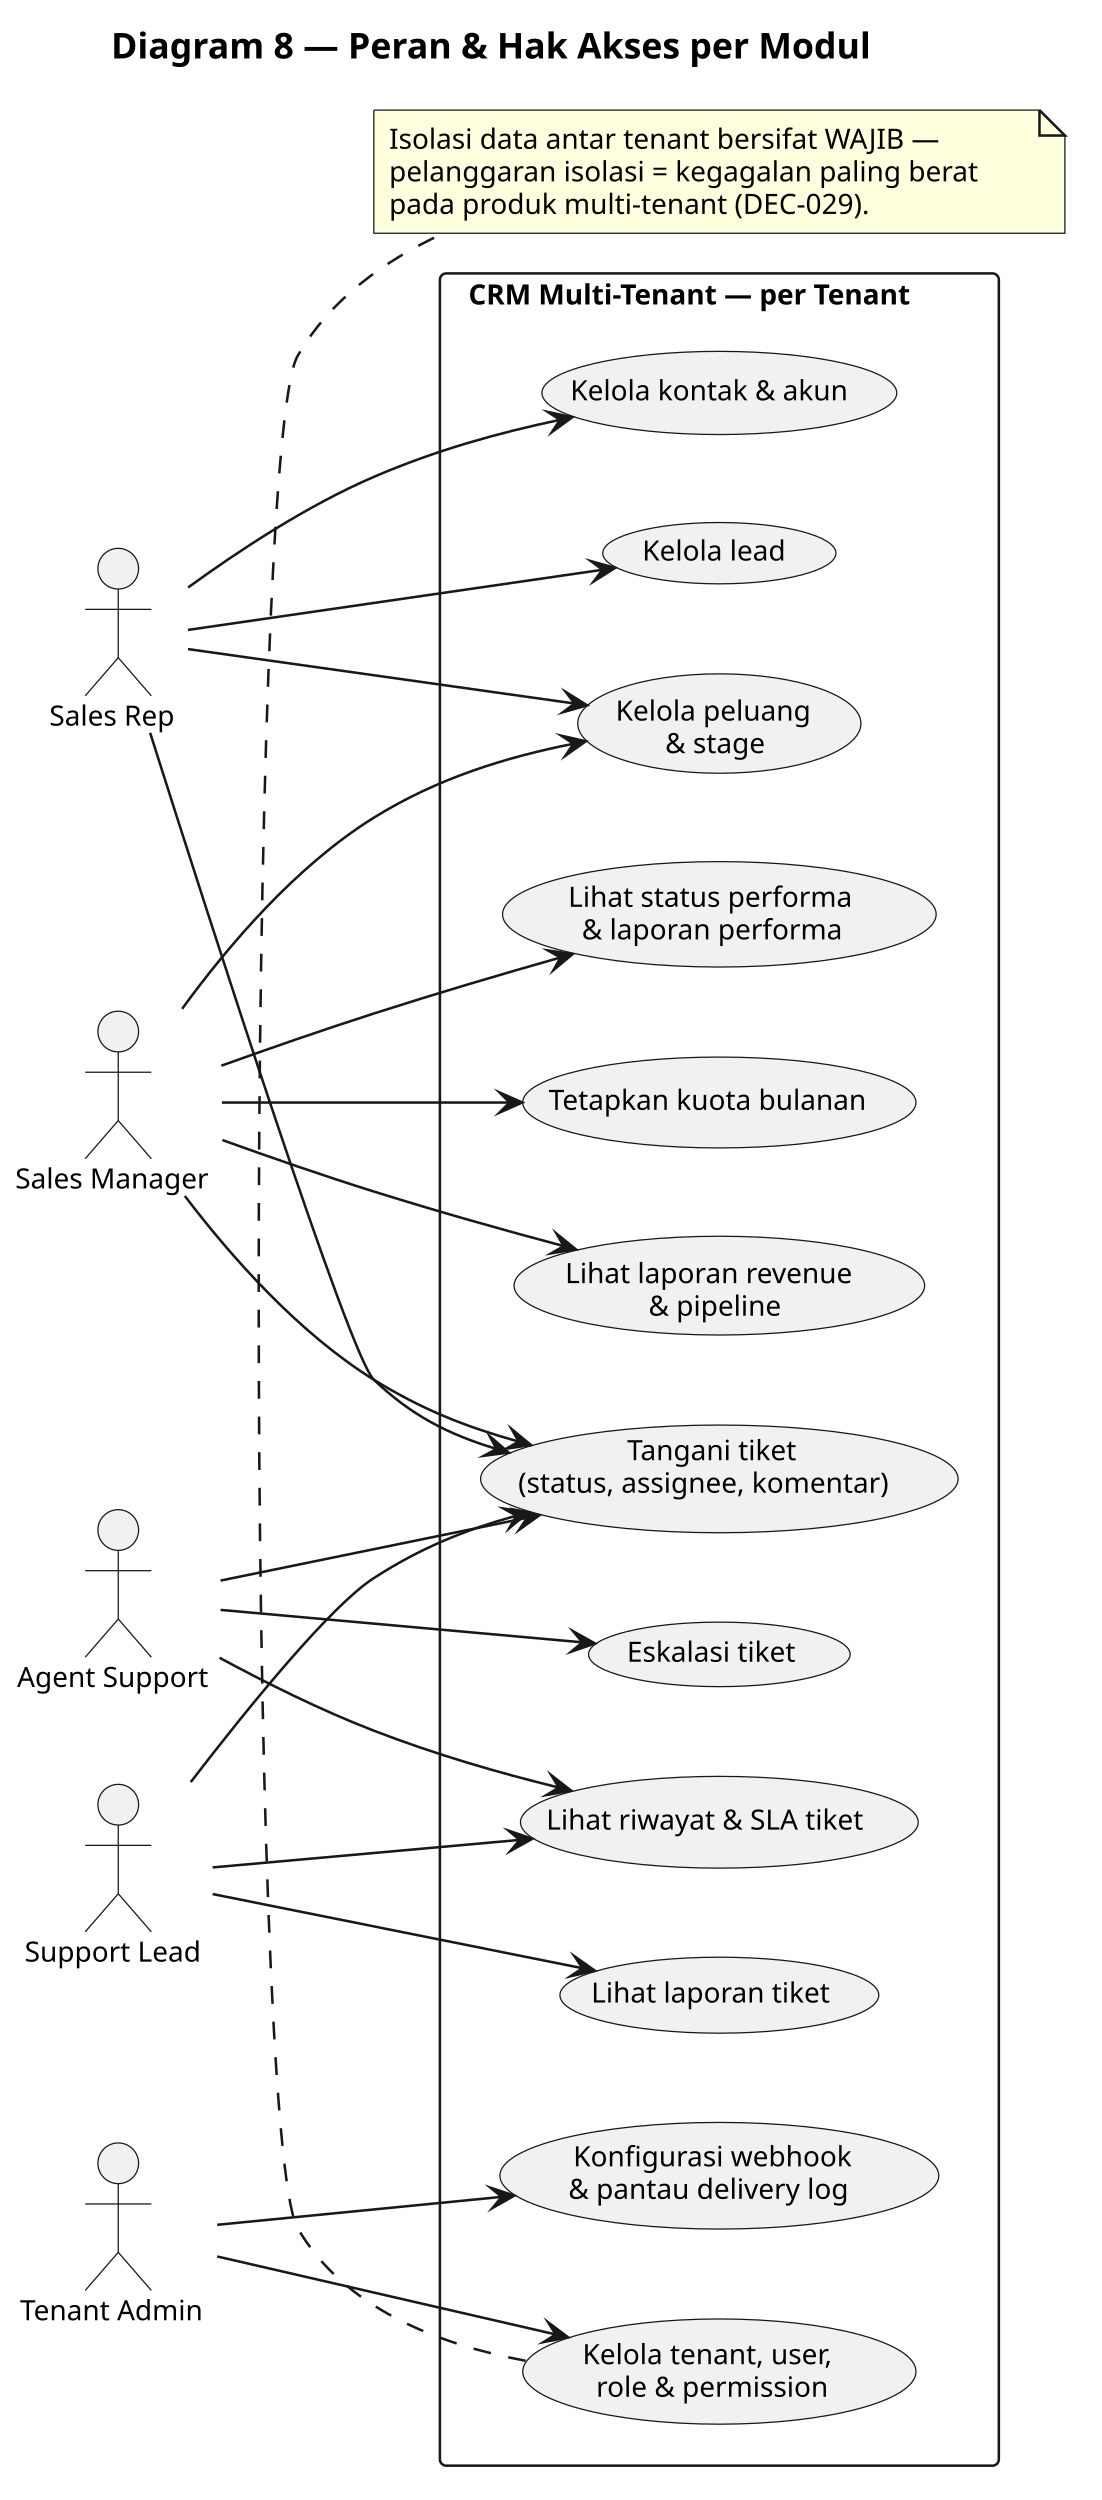
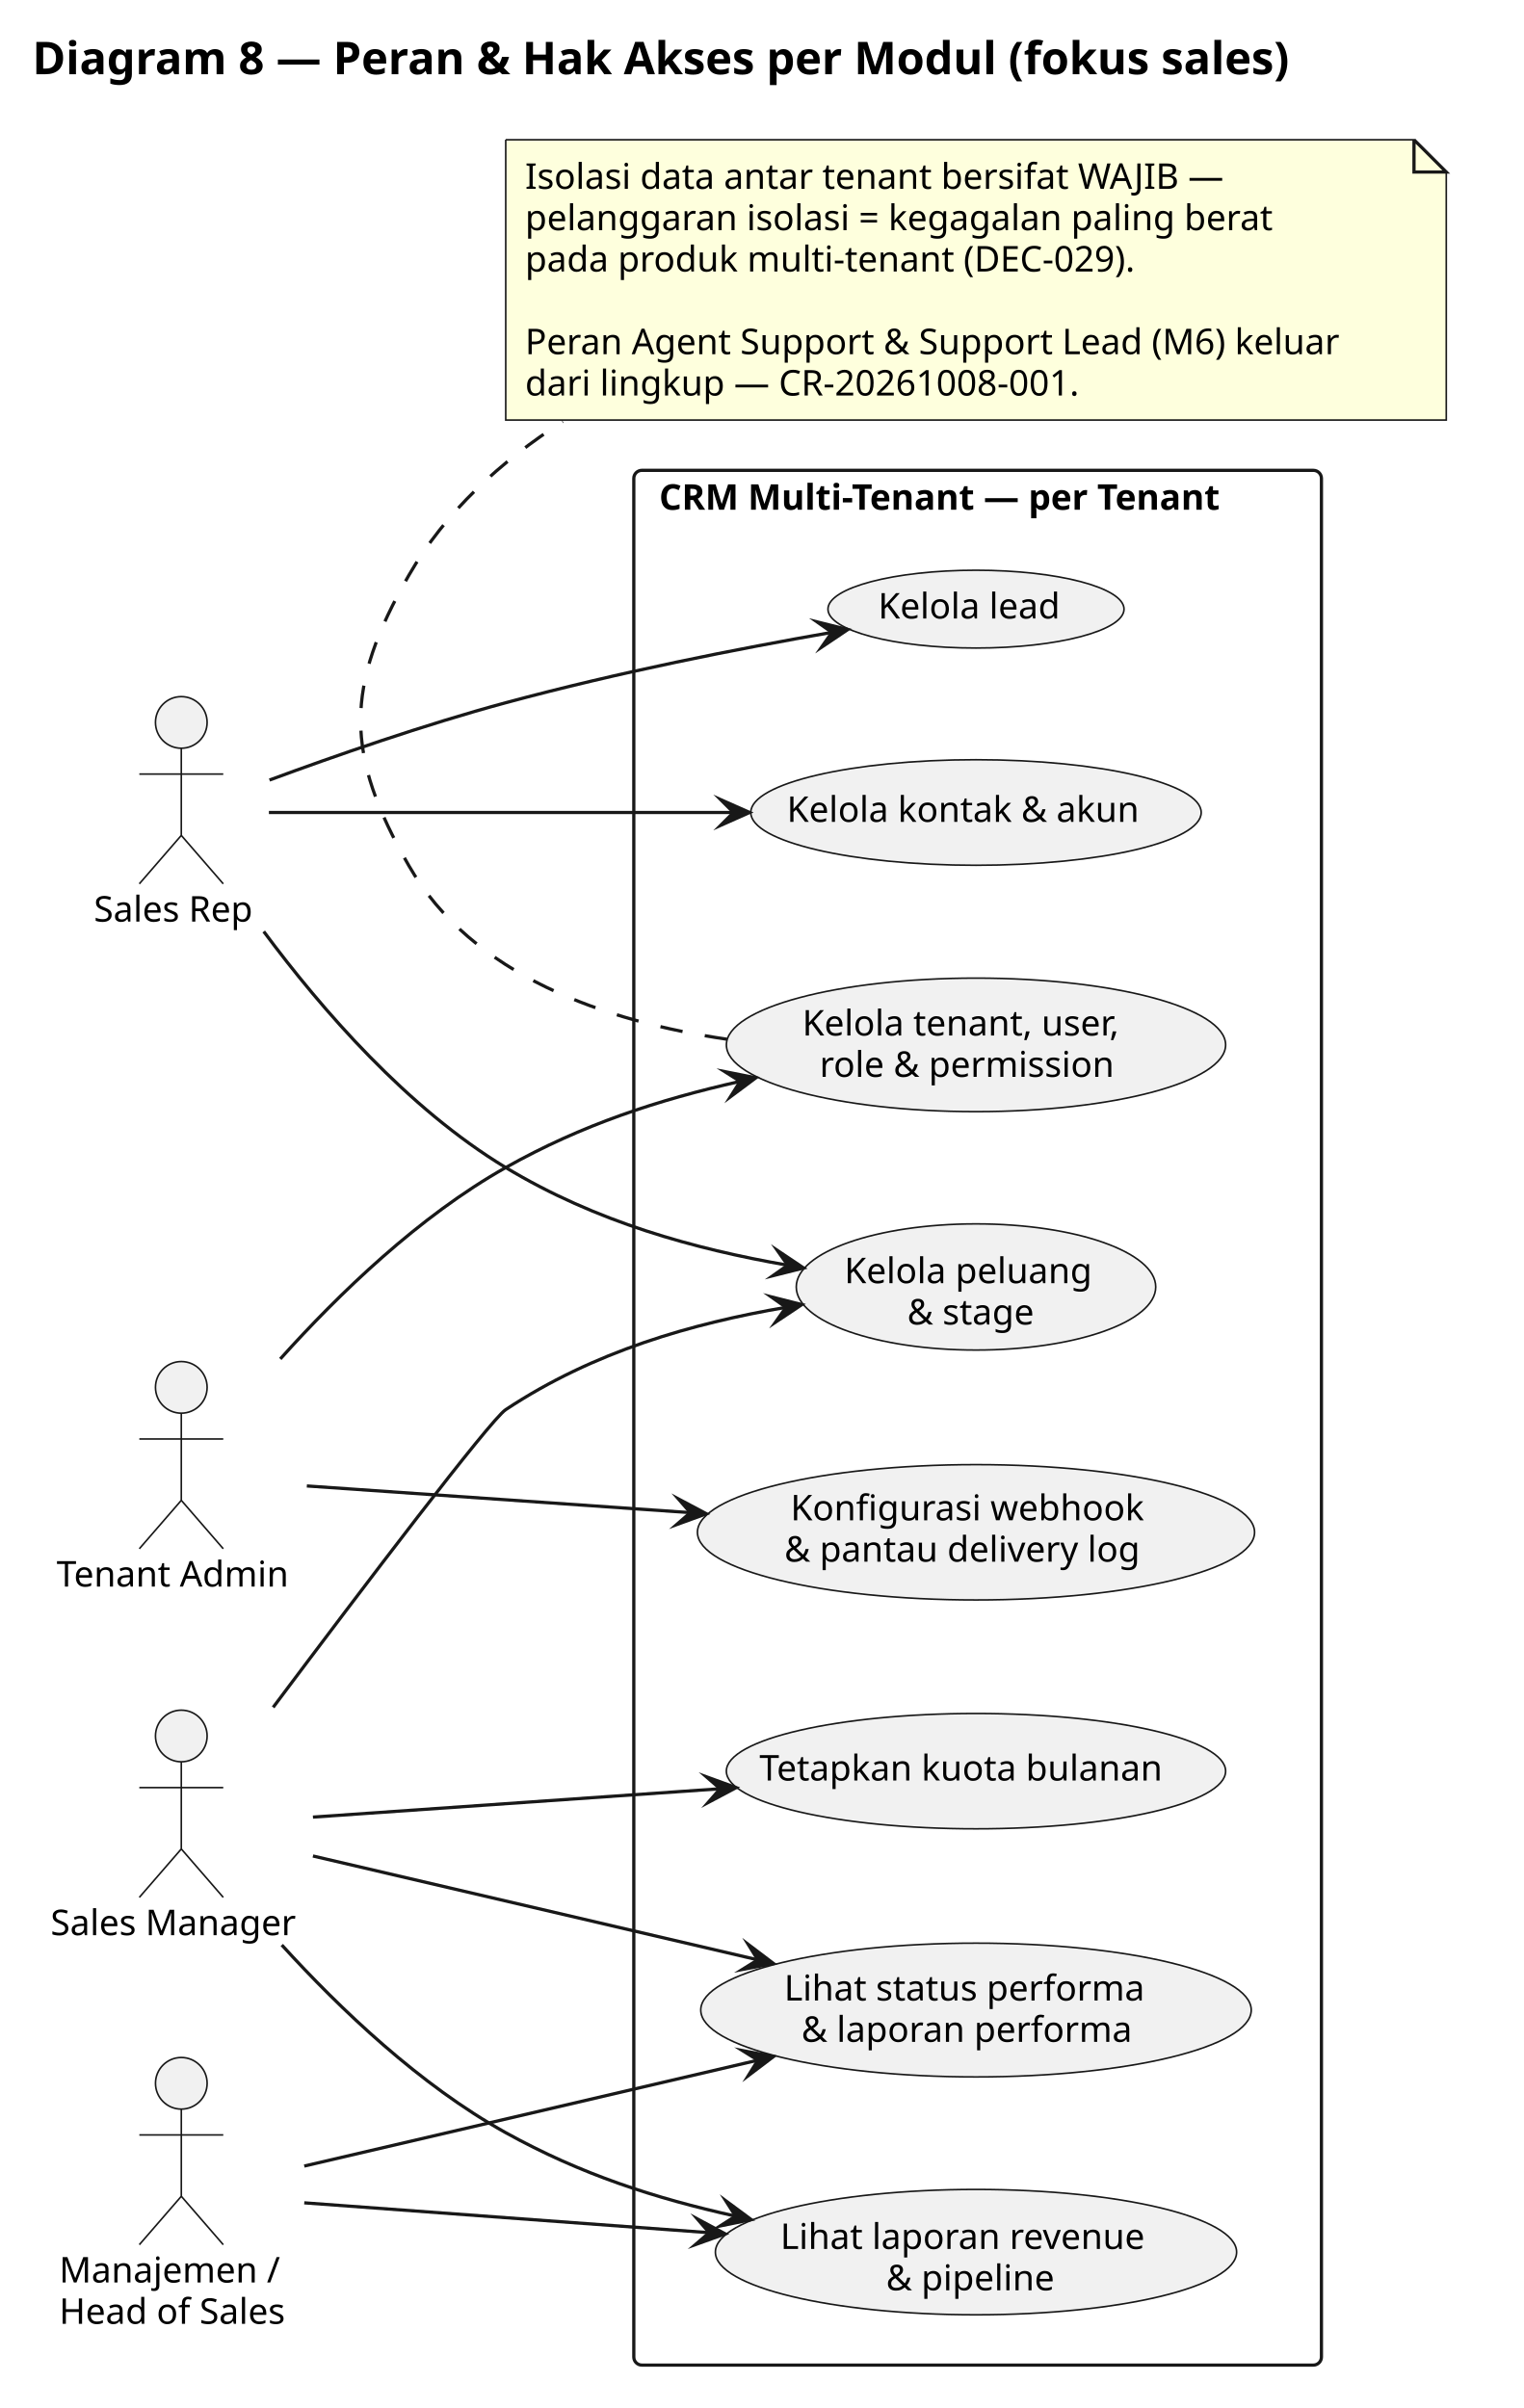
- <svg xmlns="http://www.w3.org/2000/svg" version="1.1" data-diagram-type="DESCRIPTION" style="width:433px;height:983px;background:#FFFFFF;" width="433px" height="983px" viewBox="0 0 433 983" zoomAndPan="magnify" preserveAspectRatio="none" contentStyleType="text/css">
+ <svg xmlns="http://www.w3.org/2000/svg" version="1.1" data-diagram-type="DESCRIPTION" style="width:472px;height:746px;background:#FFFFFF;" width="472px" height="746px" viewBox="0 0 472 746" zoomAndPan="magnify" preserveAspectRatio="none" contentStyleType="text/css">
  <defs />
  <g font-family="sans-serif" lengthAdjust="spacing">
    <g class="title" data-source-line="1">
-       <text x="43.667" y="22.995" fill="#000" font-size="14" textLength="339.384" font-weight="700">Diagram 8 — Peran &amp; Hak Akses per Modul</text>
+       <text x="10" y="22.995" fill="#000" font-size="14" textLength="445.655" font-weight="700">Diagram 8 — Peran &amp; Hak Akses per Modul (fokus sales)</text>
    </g>
-     <g class="cluster" data-qualified-name="CRM Multi-Tenant . per Tenant" id="ent0006" data-source-line="13">
-       <rect x="172.97" y="107.507" width="219.77" height="862" fill="none" style="stroke:#181818;stroke-width:1;" rx="2.5" ry="2.5" />
-       <text x="184.193" y="119.717" fill="#000" font-size="11" textLength="197.323" font-weight="700">CRM Multi-Tenant — per Tenant</text>
+     <g class="cluster" data-qualified-name="CRM Multi-Tenant . per Tenant" id="ent0005" data-source-line="12">
+       <rect x="196.324" y="145.707" width="213" height="587" fill="none" style="stroke:#181818;stroke-width:1;" rx="2.5" ry="2.5" />
+       <text x="204.162" y="157.917" fill="#000" font-size="11" textLength="197.323" font-weight="700">CRM Multi-Tenant — per Tenant</text>
    </g>
-     <g class="entity" data-qualified-name="CRM Multi-Tenant . per Tenant.UC1" id="ent0007" data-source-line="14">
-       <ellipse cx="282.846" cy="217.511" rx="45.856" ry="12.054" fill="#F1F1F1" style="stroke:#181818;stroke-width:0.5;" />
-       <text x="252.542" y="220.414" fill="#000" font-size="11" textLength="60.607">Kelola lead</text>
+     <g class="entity" data-qualified-name="CRM Multi-Tenant . per Tenant.UC1" id="ent0006" data-source-line="13">
+       <ellipse cx="302.32" cy="188.711" rx="45.856" ry="12.054" fill="#F1F1F1" style="stroke:#181818;stroke-width:0.5;" />
+       <text x="272.016" y="191.614" fill="#000" font-size="11" textLength="60.607">Kelola lead</text>
    </g>
-     <g class="entity" data-qualified-name="CRM Multi-Tenant . per Tenant.UC2" id="ent0008" data-source-line="15">
-       <ellipse cx="282.845" cy="154.51" rx="69.765" ry="16.353" fill="#F1F1F1" style="stroke:#181818;stroke-width:0.5;" />
-       <text x="224.255" y="157.412" fill="#000" font-size="11" textLength="117.181">Kelola kontak &amp; akun</text>
+     <g class="entity" data-qualified-name="CRM Multi-Tenant . per Tenant.UC2" id="ent0007" data-source-line="14">
+       <ellipse cx="302.319" cy="251.71" rx="69.765" ry="16.353" fill="#F1F1F1" style="stroke:#181818;stroke-width:0.5;" />
+       <text x="243.728" y="254.612" fill="#000" font-size="11" textLength="117.181">Kelola kontak &amp; akun</text>
    </g>
-     <g class="entity" data-qualified-name="CRM Multi-Tenant . per Tenant.UC3" id="ent0009" data-source-line="16">
-       <ellipse cx="282.845" cy="284.502" rx="55.675" ry="19.545" fill="#F1F1F1" style="stroke:#181818;stroke-width:0.5;" />
-       <text x="242.079" y="283.329" fill="#000" font-size="11" textLength="81.533">Kelola peluang</text>
-       <text x="261.541" y="296.134" fill="#000" font-size="11" textLength="42.609">&amp; stage</text>
+     <g class="entity" data-qualified-name="CRM Multi-Tenant . per Tenant.UC3" id="ent0008" data-source-line="15">
+       <ellipse cx="302.319" cy="398.702" rx="55.675" ry="19.545" fill="#F1F1F1" style="stroke:#181818;stroke-width:0.5;" />
+       <text x="261.552" y="397.529" fill="#000" font-size="11" textLength="81.533">Kelola peluang</text>
+       <text x="281.015" y="410.334" fill="#000" font-size="11" textLength="42.609">&amp; stage</text>
    </g>
-     <g class="entity" data-qualified-name="CRM Multi-Tenant . per Tenant.UC4" id="ent0010" data-source-line="17">
-       <ellipse cx="282.846" cy="433.502" rx="77.326" ry="17.865" fill="#F1F1F1" style="stroke:#181818;stroke-width:0.5;" />
-       <text x="215.767" y="436.405" fill="#000" font-size="11" textLength="134.159">Tetapkan kuota bulanan</text>
+     <g class="entity" data-qualified-name="CRM Multi-Tenant . per Tenant.UC4" id="ent0009" data-source-line="16">
+       <ellipse cx="302.32" cy="548.702" rx="77.326" ry="17.865" fill="#F1F1F1" style="stroke:#181818;stroke-width:0.5;" />
+       <text x="235.241" y="551.605" fill="#000" font-size="11" textLength="134.159">Tetapkan kuota bulanan</text>
    </g>
-     <g class="entity" data-qualified-name="CRM Multi-Tenant . per Tenant.UC5" id="ent0011" data-source-line="18">
-       <ellipse cx="282.85" cy="359.511" rx="85.26" ry="20.724" fill="#F1F1F1" style="stroke:#181818;stroke-width:0.5;" />
-       <text x="223.421" y="356.561" fill="#000" font-size="11" textLength="118.857">Lihat status performa</text>
-       <text x="228.766" y="369.365" fill="#000" font-size="11" textLength="108.168">&amp; laporan performa</text>
+     <g class="entity" data-qualified-name="CRM Multi-Tenant . per Tenant.UC5" id="ent0010" data-source-line="17">
+       <ellipse cx="302.324" cy="622.711" rx="85.26" ry="20.724" fill="#F1F1F1" style="stroke:#181818;stroke-width:0.5;" />
+       <text x="242.895" y="619.761" fill="#000" font-size="11" textLength="118.857">Lihat status performa</text>
+       <text x="248.239" y="632.565" fill="#000" font-size="11" textLength="108.168">&amp; laporan performa</text>
    </g>
-     <g class="entity" data-qualified-name="CRM Multi-Tenant . per Tenant.UC6" id="ent0012" data-source-line="19">
-       <ellipse cx="282.849" cy="505.507" rx="80.729" ry="19.42" fill="#F1F1F1" style="stroke:#181818;stroke-width:0.5;" />
-       <text x="222.236" y="504.532" fill="#000" font-size="11" textLength="121.226">Lihat laporan revenue</text>
-       <text x="254.991" y="517.337" fill="#000" font-size="11" textLength="55.714">&amp; pipeline</text>
+     <g class="entity" data-qualified-name="CRM Multi-Tenant . per Tenant.UC6" id="ent0011" data-source-line="18">
+       <ellipse cx="302.322" cy="697.707" rx="80.729" ry="19.42" fill="#F1F1F1" style="stroke:#181818;stroke-width:0.5;" />
+       <text x="241.71" y="696.732" fill="#000" font-size="11" textLength="121.226">Lihat laporan revenue</text>
+       <text x="274.465" y="709.537" fill="#000" font-size="11" textLength="55.714">&amp; pipeline</text>
    </g>
-     <g class="entity" data-qualified-name="CRM Multi-Tenant . per Tenant.UC7" id="ent0013" data-source-line="20">
-       <ellipse cx="282.851" cy="581.503" rx="93.881" ry="21.176" fill="#F1F1F1" style="stroke:#181818;stroke-width:0.5;" />
-       <text x="246.602" y="574.14" fill="#000" font-size="11" textLength="72.499">Tangani tiket</text>
-       <text x="203.727" y="586.945" fill="#000" font-size="11" textLength="158.249">(status, assignee, komentar)</text>
+     <g class="entity" data-qualified-name="CRM Multi-Tenant . per Tenant.UC11" id="ent0012" data-source-line="19">
+       <ellipse cx="302.326" cy="323.703" rx="77.322" ry="20.686" fill="#F1F1F1" style="stroke:#181818;stroke-width:0.5;" />
+       <text x="248.515" y="320.808" fill="#000" font-size="11" textLength="107.621">Kelola tenant, user,</text>
+       <text x="253.87" y="333.613" fill="#000" font-size="11" textLength="96.911">role &amp; permission</text>
    </g>
-     <g class="entity" data-qualified-name="CRM Multi-Tenant . per Tenant.UC8" id="ent0014" data-source-line="21">
-       <ellipse cx="282.853" cy="650.504" rx="51.433" ry="12.687" fill="#F1F1F1" style="stroke:#181818;stroke-width:0.5;" />
-       <text x="246.507" y="653.406" fill="#000" font-size="11" textLength="72.692">Eskalasi tiket</text>
-     </g>
-     <g class="entity" data-qualified-name="CRM Multi-Tenant . per Tenant.UC9" id="ent0015" data-source-line="22">
-       <ellipse cx="282.847" cy="716.508" rx="78.207" ry="18.041" fill="#F1F1F1" style="stroke:#181818;stroke-width:0.5;" />
-       <text x="214.793" y="719.411" fill="#000" font-size="11" textLength="136.109">Lihat riwayat &amp; SLA tiket</text>
-     </g>
-     <g class="entity" data-qualified-name="CRM Multi-Tenant . per Tenant.UC10" id="ent0016" data-source-line="23">
-       <ellipse cx="282.853" cy="784.505" rx="62.693" ry="14.939" fill="#F1F1F1" style="stroke:#181818;stroke-width:0.5;" />
-       <text x="232.469" y="787.408" fill="#000" font-size="11" textLength="100.767">Lihat laporan tiket</text>
-     </g>
-     <g class="entity" data-qualified-name="CRM Multi-Tenant . per Tenant.UC11" id="ent0017" data-source-line="24">
-       <ellipse cx="282.852" cy="932.503" rx="77.322" ry="20.686" fill="#F1F1F1" style="stroke:#181818;stroke-width:0.5;" />
-       <text x="229.042" y="929.608" fill="#000" font-size="11" textLength="107.621">Kelola tenant, user,</text>
-       <text x="234.397" y="942.413" fill="#000" font-size="11" textLength="96.911">role &amp; permission</text>
-     </g>
-     <g class="entity" data-qualified-name="CRM Multi-Tenant . per Tenant.UC12" id="ent0018" data-source-line="25">
-       <ellipse cx="282.849" cy="855.502" rx="86.289" ry="20.965" fill="#F1F1F1" style="stroke:#181818;stroke-width:0.5;" />
-       <text x="225.403" y="851.799" fill="#000" font-size="11" textLength="114.893">Konfigurasi webhook</text>
-       <text x="223.485" y="864.603" fill="#000" font-size="11" textLength="118.728">&amp; pantau delivery log</text>
+     <g class="entity" data-qualified-name="CRM Multi-Tenant . per Tenant.UC12" id="ent0013" data-source-line="20">
+       <ellipse cx="302.323" cy="474.702" rx="86.289" ry="20.965" fill="#F1F1F1" style="stroke:#181818;stroke-width:0.5;" />
+       <text x="244.876" y="470.999" fill="#000" font-size="11" textLength="114.893">Konfigurasi webhook</text>
+       <text x="242.959" y="483.803" fill="#000" font-size="11" textLength="118.728">&amp; pantau delivery log</text>
    </g>
    <g class="entity" data-qualified-name="SR" id="ent0001" data-source-line="7">
-       <ellipse cx="46.494" cy="223.607" rx="8" ry="8" fill="#F1F1F1" style="stroke:#181818;stroke-width:0.5;" />
-       <path d="M46.494,231.607 L46.494,258.607 M33.494,239.607 L59.494,239.607 M46.494,258.607 L33.494,273.607 M46.494,258.607 L59.494,273.607" style="stroke:#181818;stroke-width:0.5;" fill="none" />
-       <text x="19.41" y="285.317" fill="#000" font-size="11" textLength="54.167">Sales Rep</text>
+       <ellipse cx="56.157" cy="223.807" rx="8" ry="8" fill="#F1F1F1" style="stroke:#181818;stroke-width:0.5;" />
+       <path d="M56.157,231.807 L56.157,258.807 M43.157,239.807 L69.157,239.807 M56.157,258.807 L43.157,273.807 M56.157,258.807 L69.157,273.807" style="stroke:#181818;stroke-width:0.5;" fill="none" />
+       <text x="29.074" y="285.517" fill="#000" font-size="11" textLength="54.167">Sales Rep</text>
    </g>
    <g class="entity" data-qualified-name="SM" id="ent0002" data-source-line="8">
-       <ellipse cx="46.495" cy="405.607" rx="8" ry="8" fill="#F1F1F1" style="stroke:#181818;stroke-width:0.5;" />
-       <path d="M46.495,413.607 L46.495,440.607 M33.495,421.607 L59.495,421.607 M46.495,440.607 L33.495,455.607 M46.495,440.607 L59.495,455.607" style="stroke:#181818;stroke-width:0.5;" fill="none" />
-       <text x="6" y="467.317" fill="#000" font-size="11" textLength="80.991">Sales Manager</text>
+       <ellipse cx="56.159" cy="537.807" rx="8" ry="8" fill="#F1F1F1" style="stroke:#181818;stroke-width:0.5;" />
+       <path d="M56.159,545.807 L56.159,572.807 M43.159,553.807 L69.159,553.807 M56.159,572.807 L43.159,587.807 M56.159,572.807 L69.159,587.807" style="stroke:#181818;stroke-width:0.5;" fill="none" />
+       <text x="15.664" y="599.517" fill="#000" font-size="11" textLength="80.991">Sales Manager</text>
    </g>
-     <g class="entity" data-qualified-name="AS" id="ent0003" data-source-line="9">
-       <ellipse cx="46.5" cy="601.607" rx="8" ry="8" fill="#F1F1F1" style="stroke:#181818;stroke-width:0.5;" />
-       <path d="M46.5,609.607 L46.5,636.607 M33.5,617.607 L59.5,617.607 M46.5,636.607 L33.5,651.607 M46.5,636.607 L59.5,651.607" style="stroke:#181818;stroke-width:0.5;" fill="none" />
-       <text x="6.73" y="663.317" fill="#000" font-size="11" textLength="79.541">Agent Support</text>
+     <g class="entity" data-qualified-name="TA" id="ent0003" data-source-line="9">
+       <ellipse cx="56.159" cy="429.807" rx="8" ry="8" fill="#F1F1F1" style="stroke:#181818;stroke-width:0.5;" />
+       <path d="M56.159,437.807 L56.159,464.807 M43.159,445.807 L69.159,445.807 M56.159,464.807 L43.159,479.807 M56.159,464.807 L69.159,479.807" style="stroke:#181818;stroke-width:0.5;" fill="none" />
+       <text x="17.544" y="491.517" fill="#000" font-size="11" textLength="77.231">Tenant Admin</text>
    </g>
-     <g class="entity" data-qualified-name="SL" id="ent0004" data-source-line="10">
-       <ellipse cx="46.5" cy="709.607" rx="8" ry="8" fill="#F1F1F1" style="stroke:#181818;stroke-width:0.5;" />
-       <path d="M46.5,717.607 L46.5,744.607 M33.5,725.607 L59.5,725.607 M46.5,744.607 L33.5,759.607 M46.5,744.607 L59.5,759.607" style="stroke:#181818;stroke-width:0.5;" fill="none" />
-       <text x="9.7" y="771.317" fill="#000" font-size="11" textLength="73.6">Support Lead</text>
+     <g class="entity" data-qualified-name="MG" id="ent0004" data-source-line="10">
+       <ellipse cx="56.162" cy="645.407" rx="8" ry="8" fill="#F1F1F1" style="stroke:#181818;stroke-width:0.5;" />
+       <path d="M56.162,653.407 L56.162,680.407 M43.162,661.407 L69.162,661.407 M56.162,680.407 L43.162,695.407 M56.162,680.407 L69.162,695.407" style="stroke:#181818;stroke-width:0.5;" fill="none" />
+       <text x="18.344" y="707.117" fill="#000" font-size="11" textLength="71.425">Manajemen /</text>
+       <text x="18.344" y="719.922" fill="#000" font-size="11" textLength="75.636">Head of Sales</text>
    </g>
-     <g class="entity" data-qualified-name="TA" id="ent0005" data-source-line="11">
-       <ellipse cx="46.495" cy="850.607" rx="8" ry="8" fill="#F1F1F1" style="stroke:#181818;stroke-width:0.5;" />
-       <path d="M46.495,858.607 L46.495,885.607 M33.495,866.607 L59.495,866.607 M46.495,885.607 L33.495,900.607 M46.495,885.607 L59.495,900.607" style="stroke:#181818;stroke-width:0.5;" fill="none" />
-       <text x="7.88" y="912.317" fill="#000" font-size="11" textLength="77.231">Tenant Admin</text>
+     <g class="entity" data-qualified-name="GMN25" id="ent0026" data-source-line="39">
+       <path d="M156.654,43.297 L156.654,130.125 L447.992,130.125 L447.992,53.297 L437.992,43.297 L156.654,43.297" style="stroke:#181818;stroke-width:0.5;" fill="#FEFFDD" />
+       <path d="M437.992,43.297 L437.992,53.297 L447.992,53.297 L437.992,43.297" style="stroke:#181818;stroke-width:1;" fill="#FEFFDD" />
+       <text x="162.654" y="58.507" fill="#000" font-size="11" textLength="230.833">Isolasi data antar tenant bersifat WAJIB —</text>
+       <text x="162.654" y="71.312" fill="#000" font-size="11" textLength="250.728">pelanggaran isolasi = kegagalan paling berat</text>
+       <text x="162.654" y="84.117" fill="#000" font-size="11" textLength="204.8">pada produk multi-tenant (DEC-029).</text>
+       <text x="162.654" y="96.921" fill="#000" font-size="11"> </text>
+       <text x="162.654" y="109.726" fill="#000" font-size="11" textLength="270.338">Peran Agent Support &amp; Support Lead (M6) keluar</text>
+       <text x="162.654" y="122.531" fill="#000" font-size="11" textLength="186.925">dari lingkup — CR-20261008-001.</text>
    </g>
-     <g class="entity" data-qualified-name="GMN36" id="ent0037" data-source-line="51">
-       <path d="M146.99,43.297 L146.99,91.711 L418.718,91.711 L418.718,53.297 L408.718,43.297 L146.99,43.297" style="stroke:#181818;stroke-width:0.5;" fill="#FEFFDD" />
-       <path d="M408.718,43.297 L408.718,53.297 L418.718,53.297 L408.718,43.297" style="stroke:#181818;stroke-width:1;" fill="#FEFFDD" />
-       <text x="152.99" y="58.507" fill="#000" font-size="11" textLength="230.833">Isolasi data antar tenant bersifat WAJIB —</text>
-       <text x="152.99" y="71.312" fill="#000" font-size="11" textLength="250.728">pelanggaran isolasi = kegagalan paling berat</text>
-       <text x="152.99" y="84.117" fill="#000" font-size="11" textLength="204.8">pada produk multi-tenant (DEC-029).</text>
+     <g class="link" data-entity-1="ent0001" data-entity-2="ent0006" id="lnk14" data-source-line="23" data-link-type="dependency">
+       <path d="M83.474,241.657 C103.364,234.317 131.454,224.507 156.654,217.707 C192.144,208.127 228.379,201.04 257.699,195.9" style="stroke:#181818;stroke-width:1;" fill="none" id="SR-to-UC1" />
+       <polygon points="262.624,195.037,253.068,192.651,257.699,195.9,254.45,200.531,262.624,195.037" fill="#181818" style="stroke:#181818;stroke-width:1;stroke-linejoin:miter;stroke-miterlimit:10;" />
    </g>
-     <g class="link" data-entity-1="ent0001" data-entity-2="ent0007" id="lnk19" data-source-line="28" data-link-type="dependency">
-       <path d="M73.92,247.677 C114.86,241.737 188.942,230.985 236.902,224.025" style="stroke:#181818;stroke-width:1;" fill="none" id="SR-to-UC1" />
-       <polygon points="241.85,223.307,232.369,220.641,236.902,224.025,233.518,228.558,241.85,223.307" fill="#181818" style="stroke:#181818;stroke-width:1;stroke-linejoin:miter;stroke-miterlimit:10;" />
+     <g class="link" data-entity-1="ent0001" data-entity-2="ent0007" id="lnk15" data-source-line="24" data-link-type="dependency">
+       <path d="M83.294,251.707 C118.534,251.707 177.604,251.707 227.204,251.707" style="stroke:#181818;stroke-width:1;" fill="none" id="SR-to-UC2" />
+       <polygon points="232.204,251.707,223.204,247.707,227.204,251.707,223.204,255.707,232.204,251.707" fill="#181818" style="stroke:#181818;stroke-width:1;stroke-linejoin:miter;stroke-miterlimit:10;" />
    </g>
-     <g class="link" data-entity-1="ent0001" data-entity-2="ent0008" id="lnk20" data-source-line="29" data-link-type="dependency">
-       <path d="M73.99,230.987 C93.29,216.937 120.57,198.857 146.99,187.507 C171.68,176.897 195.559,170.306 220.169,165.076" style="stroke:#181818;stroke-width:1;" fill="none" id="SR-to-UC2" />
-       <polygon points="225.06,164.037,215.425,161.995,220.169,165.076,217.088,169.82,225.06,164.037" fill="#181818" style="stroke:#181818;stroke-width:1;stroke-linejoin:miter;stroke-miterlimit:10;" />
+     <g class="link" data-entity-1="ent0001" data-entity-2="ent0008" id="lnk16" data-source-line="25" data-link-type="dependency">
+       <path d="M81.694,288.577 C99.694,312.817 126.234,343.347 156.654,361.707 C184.624,378.587 215.178,386.949 244.008,391.969" style="stroke:#181818;stroke-width:1;" fill="none" id="SR-to-UC3" />
+       <polygon points="248.934,392.827,240.753,387.342,244.008,391.969,239.381,395.224,248.934,392.827" fill="#181818" style="stroke:#181818;stroke-width:1;stroke-linejoin:miter;stroke-miterlimit:10;" />
    </g>
-     <g class="link" data-entity-1="ent0001" data-entity-2="ent0009" id="lnk21" data-source-line="30" data-link-type="dependency">
-       <path d="M73.92,255.227 C111.87,260.567 177.589,269.83 225.909,276.63" style="stroke:#181818;stroke-width:1;" fill="none" id="SR-to-UC3" />
-       <polygon points="230.86,277.327,222.505,272.112,225.909,276.63,221.39,280.034,230.86,277.327" fill="#181818" style="stroke:#181818;stroke-width:1;stroke-linejoin:miter;stroke-miterlimit:10;" />
+     <g class="link" data-entity-1="ent0002" data-entity-2="ent0008" id="lnk17" data-source-line="27" data-link-type="dependency">
+       <path d="M84.604,528.937 C112.344,491.947 151.824,439.907 156.654,436.707 C183.924,418.627 214.476,409.982 243.466,405.012" style="stroke:#181818;stroke-width:1;" fill="none" id="SM-to-UC3" />
+       <polygon points="248.394,404.167,238.847,401.745,243.466,405.012,240.199,409.63,248.394,404.167" fill="#181818" style="stroke:#181818;stroke-width:1;stroke-linejoin:miter;stroke-miterlimit:10;" />
    </g>
-     <g class="link" data-entity-1="ent0001" data-entity-2="ent0013" id="lnk22" data-source-line="31" data-link-type="dependency">
-       <path d="M59.03,288.147 C83.14,364.297 137.43,533.387 146.99,542.507 C161.55,556.377 175.941,563.929 195.251,569.729" style="stroke:#181818;stroke-width:1;" fill="none" id="SR-to-UC7" />
-       <polygon points="200.04,571.167,192.571,564.747,195.251,569.729,190.27,572.409,200.04,571.167" fill="#181818" style="stroke:#181818;stroke-width:1;stroke-linejoin:miter;stroke-miterlimit:10;" />
+     <g class="link" data-entity-1="ent0002" data-entity-2="ent0009" id="lnk18" data-source-line="28" data-link-type="dependency">
+       <path d="M96.934,562.937 C132.334,560.477 180.036,557.155 223.056,554.155" style="stroke:#181818;stroke-width:1;" fill="none" id="SM-to-UC4" />
+       <polygon points="228.044,553.807,218.787,550.443,223.056,554.155,219.344,558.423,228.044,553.807" fill="#181818" style="stroke:#181818;stroke-width:1;stroke-linejoin:miter;stroke-miterlimit:10;" />
    </g>
-     <g class="link" data-entity-1="ent0002" data-entity-2="ent0009" id="lnk23" data-source-line="33" data-link-type="dependency">
-       <path d="M71.61,396.667 C89.59,371.967 116.29,340.587 146.99,321.507 C172.15,305.867 199.057,297.717 225.457,292.437" style="stroke:#181818;stroke-width:1;" fill="none" id="SM-to-UC3" />
-       <polygon points="230.36,291.457,220.75,289.3,225.457,292.437,222.319,297.144,230.36,291.457" fill="#181818" style="stroke:#181818;stroke-width:1;stroke-linejoin:miter;stroke-miterlimit:10;" />
+     <g class="link" data-entity-1="ent0002" data-entity-2="ent0010" id="lnk19" data-source-line="29" data-link-type="dependency">
+       <path d="M96.934,574.987 C135.584,584.017 189.955,596.711 234.735,607.161" style="stroke:#181818;stroke-width:1;" fill="none" id="SM-to-UC5" />
+       <polygon points="239.604,608.297,231.748,602.356,234.735,607.161,229.93,610.147,239.604,608.297" fill="#181818" style="stroke:#181818;stroke-width:1;stroke-linejoin:miter;stroke-miterlimit:10;" />
    </g>
-     <g class="link" data-entity-1="ent0002" data-entity-2="ent0010" id="lnk24" data-source-line="34" data-link-type="dependency">
-       <path d="M87.25,433.507 C119.51,433.507 160.93,433.507 200.35,433.507" style="stroke:#181818;stroke-width:1;" fill="none" id="SM-to-UC4" />
-       <polygon points="205.35,433.507,196.35,429.507,200.35,433.507,196.35,437.507,205.35,433.507" fill="#181818" style="stroke:#181818;stroke-width:1;stroke-linejoin:miter;stroke-miterlimit:10;" />
+     <g class="link" data-entity-1="ent0002" data-entity-2="ent0011" id="lnk20" data-source-line="30" data-link-type="dependency">
+       <path d="M87.284,602.557 C105.434,622.497 130.134,645.997 156.654,660.707 C179.894,673.597 202.832,681.014 227.842,686.564" style="stroke:#181818;stroke-width:1;" fill="none" id="SM-to-UC6" />
+       <polygon points="232.724,687.647,224.804,681.792,227.842,686.564,223.071,689.602,232.724,687.647" fill="#181818" style="stroke:#181818;stroke-width:1;stroke-linejoin:miter;stroke-miterlimit:10;" />
    </g>
-     <g class="link" data-entity-1="ent0002" data-entity-2="ent0011" id="lnk25" data-source-line="35" data-link-type="dependency">
-       <path d="M87.02,419.027 C105.21,412.507 127.11,404.877 146.99,398.507 C172.52,390.327 196.21,383.341 220.4,376.481" style="stroke:#181818;stroke-width:1;" fill="none" id="SM-to-UC5" />
-       <polygon points="225.21,375.117,215.46,373.724,220.4,376.481,217.643,381.421,225.21,375.117" fill="#181818" style="stroke:#181818;stroke-width:1;stroke-linejoin:miter;stroke-miterlimit:10;" />
+     <g class="link" data-entity-1="ent0004" data-entity-2="ent0011" id="lnk21" data-source-line="32" data-link-type="dependency">
+       <path d="M94.244,682.437 C128.724,684.987 176.187,688.479 219.677,691.689" style="stroke:#181818;stroke-width:1;" fill="none" id="MG-to-UC6" />
+       <polygon points="224.664,692.057,215.983,687.405,219.677,691.689,215.394,695.384,224.664,692.057" fill="#181818" style="stroke:#181818;stroke-width:1;stroke-linejoin:miter;stroke-miterlimit:10;" />
    </g>
-     <g class="link" data-entity-1="ent0002" data-entity-2="ent0012" id="lnk26" data-source-line="36" data-link-type="dependency">
-       <path d="M87.46,448.287 C105.54,454.787 127.24,462.337 146.99,468.507 C172.94,476.617 197.169,483.426 221.649,489.966" style="stroke:#181818;stroke-width:1;" fill="none" id="SM-to-UC6" />
-       <polygon points="226.48,491.257,218.817,485.069,221.649,489.966,216.753,492.798,226.48,491.257" fill="#181818" style="stroke:#181818;stroke-width:1;stroke-linejoin:miter;stroke-miterlimit:10;" />
+     <g class="link" data-entity-1="ent0004" data-entity-2="ent0010" id="lnk22" data-source-line="33" data-link-type="dependency">
+       <path d="M94.244,671.047 C132.794,662.047 188.935,648.944 234.765,638.244" style="stroke:#181818;stroke-width:1;" fill="none" id="MG-to-UC5" />
+       <polygon points="239.634,637.107,229.96,635.258,234.765,638.244,231.779,643.048,239.634,637.107" fill="#181818" style="stroke:#181818;stroke-width:1;stroke-linejoin:miter;stroke-miterlimit:10;" />
    </g>
-     <g class="link" data-entity-1="ent0002" data-entity-2="ent0013" id="lnk27" data-source-line="37" data-link-type="dependency">
-       <path d="M72.68,470.257 C90.78,494.057 117.18,523.977 146.99,542.507 C165.62,554.087 183.003,561.005 203.963,566.845" style="stroke:#181818;stroke-width:1;" fill="none" id="SM-to-UC7" />
-       <polygon points="208.78,568.187,201.184,561.918,203.963,566.845,199.037,569.624,208.78,568.187" fill="#181818" style="stroke:#181818;stroke-width:1;stroke-linejoin:miter;stroke-miterlimit:10;" />
+     <g class="link" data-entity-1="ent0003" data-entity-2="ent0012" id="lnk23" data-source-line="35" data-link-type="dependency">
+       <path d="M86.824,420.997 C105.004,400.767 129.874,376.767 156.654,361.707 C180.314,348.407 203.876,340.738 229.266,335.008" style="stroke:#181818;stroke-width:1;" fill="none" id="TA-to-UC11" />
+       <polygon points="234.144,333.907,224.484,331.986,229.266,335.008,226.245,339.79,234.144,333.907" fill="#181818" style="stroke:#181818;stroke-width:1;stroke-linejoin:miter;stroke-miterlimit:10;" />
    </g>
-     <g class="link" data-entity-1="ent0003" data-entity-2="ent0013" id="lnk28" data-source-line="39" data-link-type="dependency">
-       <path d="M86.72,621.477 C120.86,614.477 166.262,605.18 207.242,596.79" style="stroke:#181818;stroke-width:1;" fill="none" id="AS-to-UC7" />
-       <polygon points="212.14,595.787,202.521,593.673,207.242,596.79,204.125,601.511,212.14,595.787" fill="#181818" style="stroke:#181818;stroke-width:1;stroke-linejoin:miter;stroke-miterlimit:10;" />
+     <g class="link" data-entity-1="ent0003" data-entity-2="ent0013" id="lnk24" data-source-line="36" data-link-type="dependency">
+       <path d="M95.044,460.347 C127.994,462.637 171.916,465.699 213.836,468.619" style="stroke:#181818;stroke-width:1;" fill="none" id="TA-to-UC12" />
+       <polygon points="218.824,468.967,210.123,464.351,213.836,468.619,209.567,472.332,218.824,468.967" fill="#181818" style="stroke:#181818;stroke-width:1;stroke-linejoin:miter;stroke-miterlimit:10;" />
    </g>
-     <g class="link" data-entity-1="ent0003" data-entity-2="ent0014" id="lnk29" data-source-line="40" data-link-type="dependency">
-       <path d="M86.72,633.017 C127.25,636.657 185.56,641.881 229,645.771" style="stroke:#181818;stroke-width:1;" fill="none" id="AS-to-UC8" />
-       <polygon points="233.98,646.217,225.373,641.43,229,645.771,224.659,649.398,233.98,646.217" fill="#181818" style="stroke:#181818;stroke-width:1;stroke-linejoin:miter;stroke-miterlimit:10;" />
-     </g>
-     <g class="link" data-entity-1="ent0003" data-entity-2="ent0015" id="lnk30" data-source-line="41" data-link-type="dependency">
-       <path d="M86.31,651.837 C104.35,661.577 126.34,672.557 146.99,680.507 C171.87,690.077 195.416,696.866 219.716,702.876" style="stroke:#181818;stroke-width:1;" fill="none" id="AS-to-UC9" />
-       <polygon points="224.57,704.077,216.794,698.033,219.716,702.876,214.873,705.799,224.57,704.077" fill="#181818" style="stroke:#181818;stroke-width:1;stroke-linejoin:miter;stroke-miterlimit:10;" />
-     </g>
-     <g class="link" data-entity-1="ent0004" data-entity-2="ent0013" id="lnk31" data-source-line="43" data-link-type="dependency">
-       <path d="M74.99,700.717 C98.09,670.687 129.97,631.507 146.99,620.507 C165.21,608.737 182.246,601.777 203.006,595.957" style="stroke:#181818;stroke-width:1;" fill="none" id="SL-to-UC7" />
-       <polygon points="207.82,594.607,198.074,593.185,203.006,595.957,200.234,600.888,207.82,594.607" fill="#181818" style="stroke:#181818;stroke-width:1;stroke-linejoin:miter;stroke-miterlimit:10;" />
-     </g>
-     <g class="link" data-entity-1="ent0004" data-entity-2="ent0015" id="lnk32" data-source-line="44" data-link-type="dependency">
-       <path d="M83.6,734.267 C116.98,731.277 162.61,727.193 204.33,723.453" style="stroke:#181818;stroke-width:1;" fill="none" id="SL-to-UC9" />
-       <polygon points="209.31,723.007,199.989,719.826,204.33,723.453,200.703,727.794,209.31,723.007" fill="#181818" style="stroke:#181818;stroke-width:1;stroke-linejoin:miter;stroke-miterlimit:10;" />
-     </g>
-     <g class="link" data-entity-1="ent0004" data-entity-2="ent0016" id="lnk33" data-source-line="45" data-link-type="dependency">
-       <path d="M83.6,744.747 C123.92,752.837 184.448,764.974 229.028,773.914" style="stroke:#181818;stroke-width:1;" fill="none" id="SL-to-UC10" />
-       <polygon points="233.93,774.897,225.892,769.205,229.028,773.914,224.319,777.049,233.93,774.897" fill="#181818" style="stroke:#181818;stroke-width:1;stroke-linejoin:miter;stroke-miterlimit:10;" />
-     </g>
-     <g class="link" data-entity-1="ent0005" data-entity-2="ent0017" id="lnk34" data-source-line="47" data-link-type="dependency">
-       <path d="M85.41,887.247 C122.72,895.837 175.338,907.964 218.508,917.914" style="stroke:#181818;stroke-width:1;" fill="none" id="TA-to-UC11" />
-       <polygon points="223.38,919.037,215.508,913.118,218.508,917.914,213.712,920.913,223.38,919.037" fill="#181818" style="stroke:#181818;stroke-width:1;stroke-linejoin:miter;stroke-miterlimit:10;" />
-     </g>
-     <g class="link" data-entity-1="ent0005" data-entity-2="ent0018" id="lnk35" data-source-line="48" data-link-type="dependency">
-       <path d="M85.41,874.787 C116.89,871.697 157.764,867.686 197.254,863.806" style="stroke:#181818;stroke-width:1;" fill="none" id="TA-to-UC12" />
-       <polygon points="202.23,863.317,192.882,860.216,197.254,863.806,193.664,868.178,202.23,863.317" fill="#181818" style="stroke:#181818;stroke-width:1;stroke-linejoin:miter;stroke-miterlimit:10;" />
-     </g>
-     <g class="link" data-entity-1="ent0017" data-entity-2="ent0037" id="lnk38" data-source-line="51" data-link-type="association">
-       <path d="M206.68,928.257 C172.13,921.817 135.02,907.397 116.99,876.007 C96.63,840.547 96.63,175.467 116.99,140.007 C129.59,118.067 150.67,102.757 173.64,92.077" style="stroke:#181818;stroke-width:1;stroke-dasharray:7,7;" fill="none" id="UC11-GMN36" />
+     <g class="link" data-entity-1="ent0012" data-entity-2="ent0026" id="lnk27" data-source-line="39" data-link-type="association">
+       <path d="M225.214,321.957 C187.564,316.467 146.244,302.317 126.654,268.207 C106.734,233.517 106.734,212.897 126.654,178.207 C137.954,158.527 155.114,142.917 174.344,130.577" style="stroke:#181818;stroke-width:1;stroke-dasharray:7,7;" fill="none" id="UC11-GMN25" />
    </g>
  </g>
</svg>
